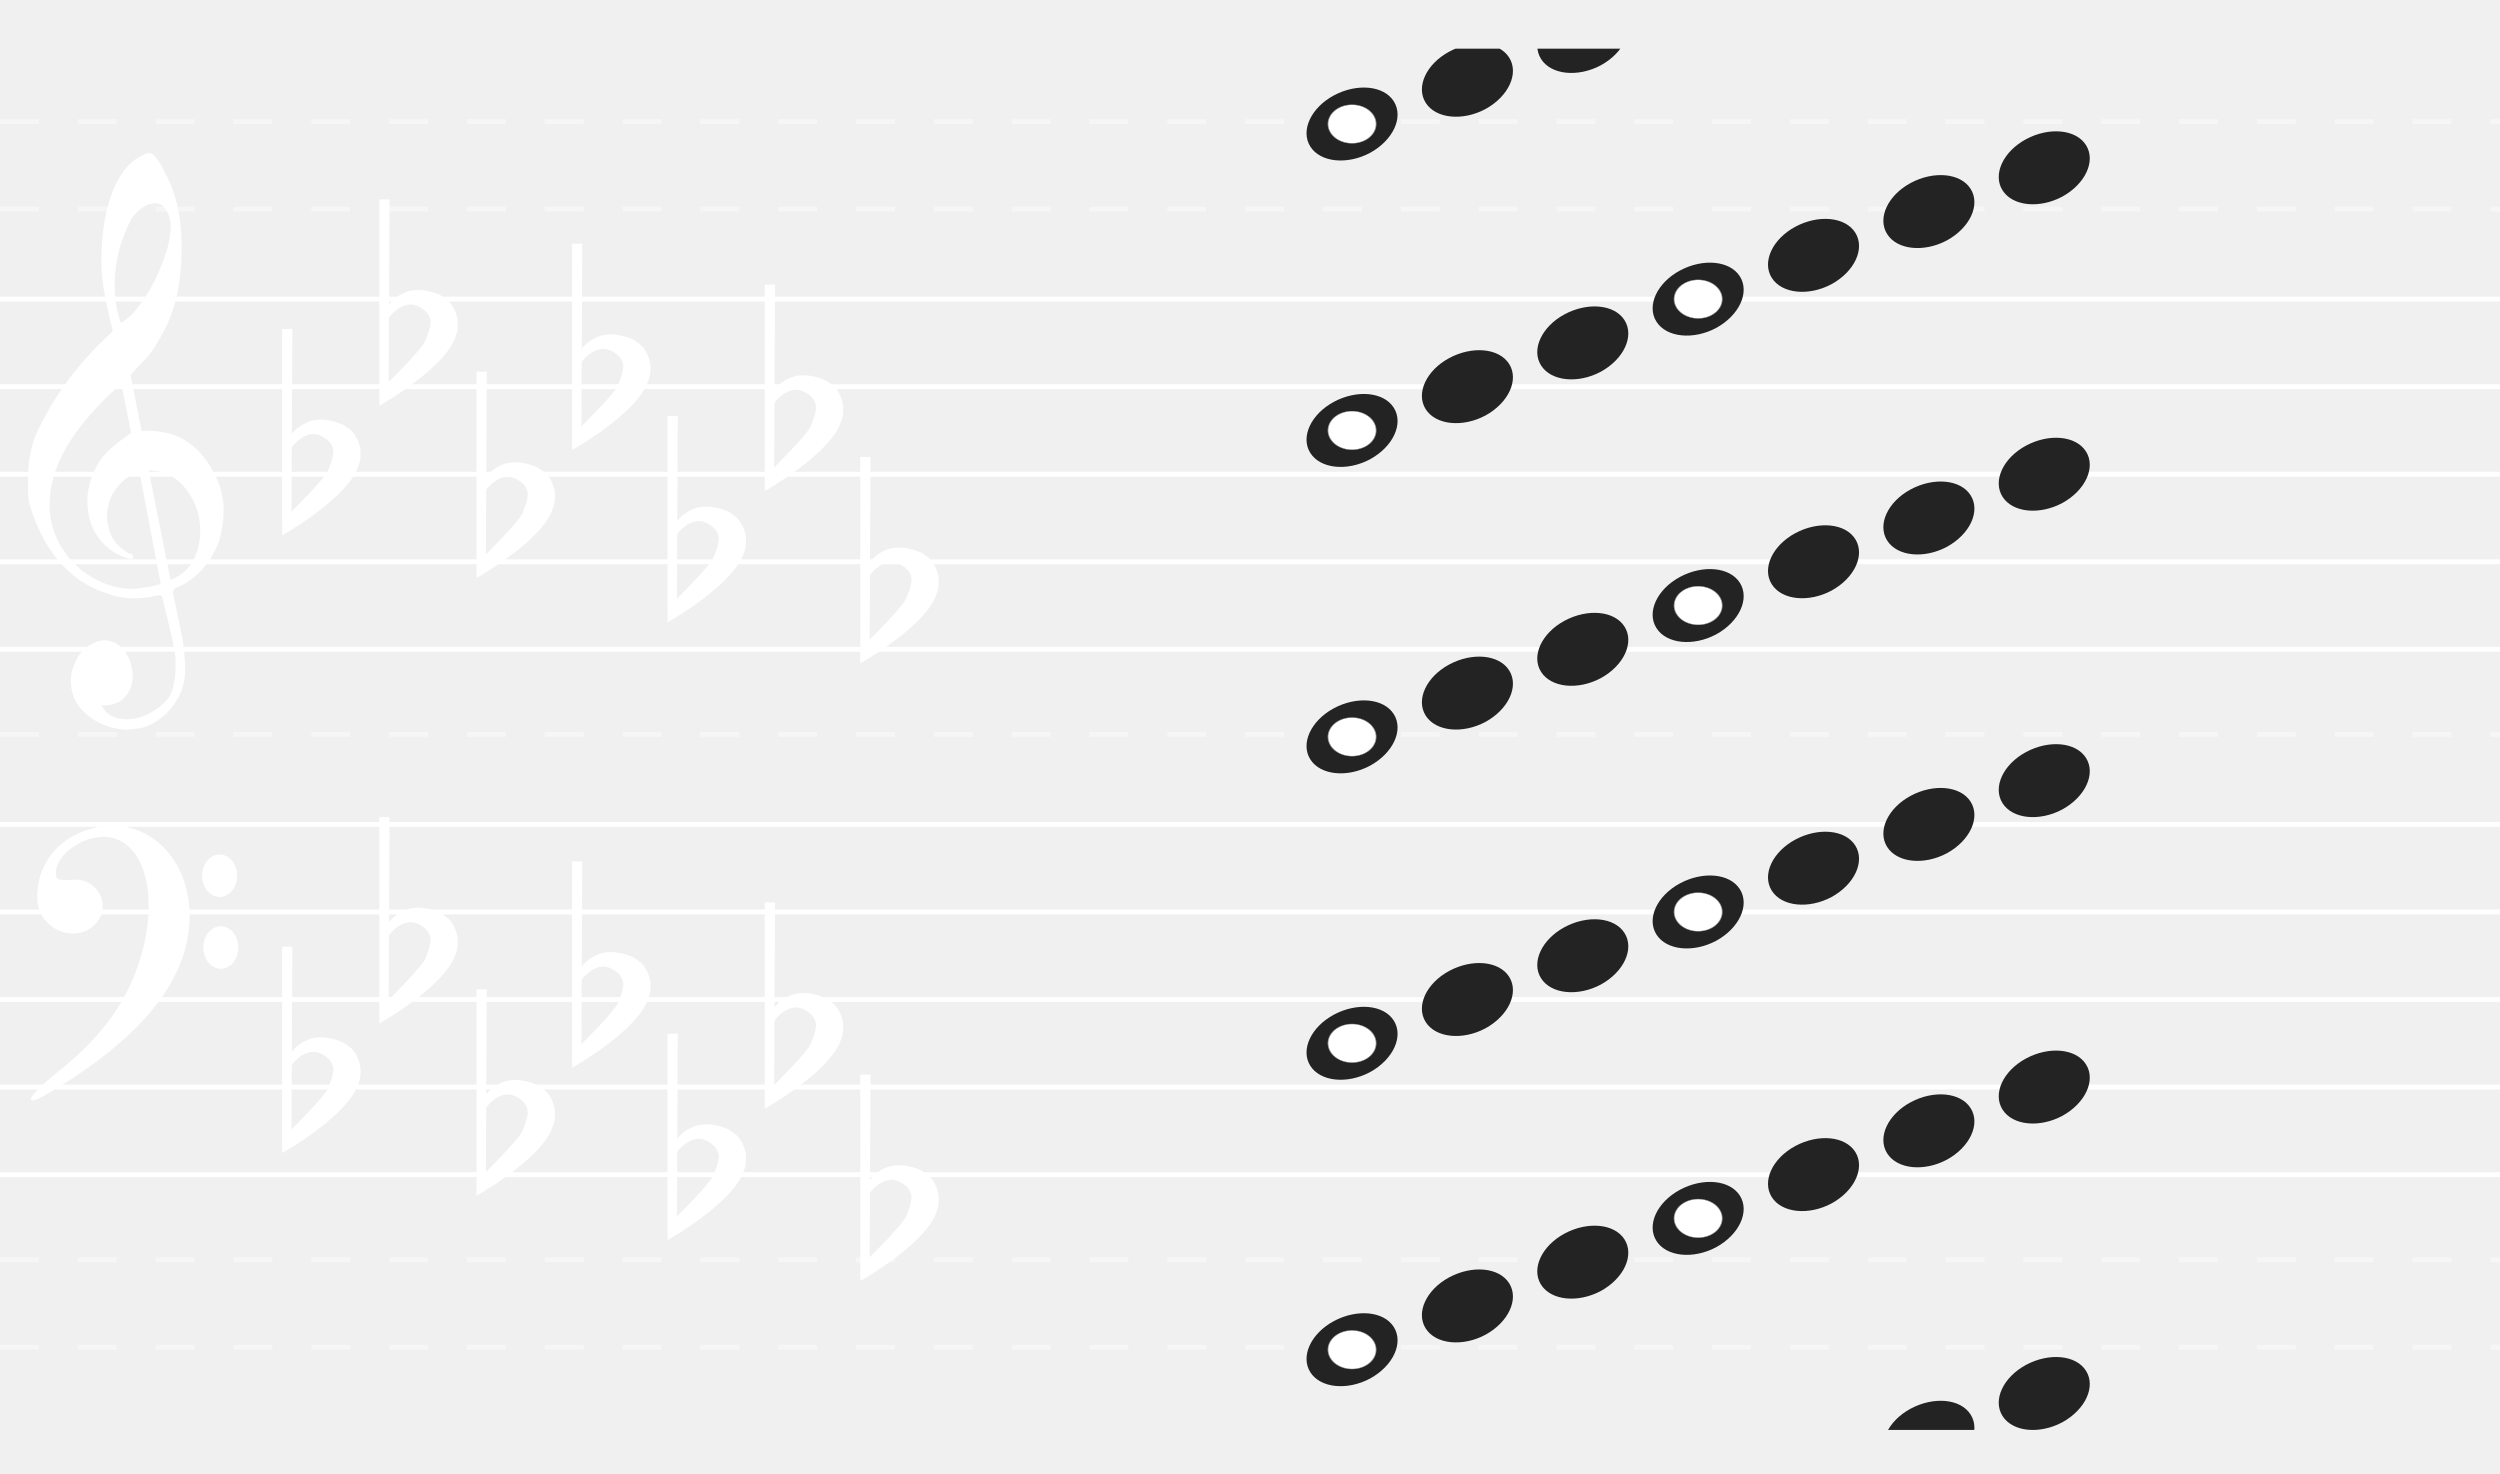
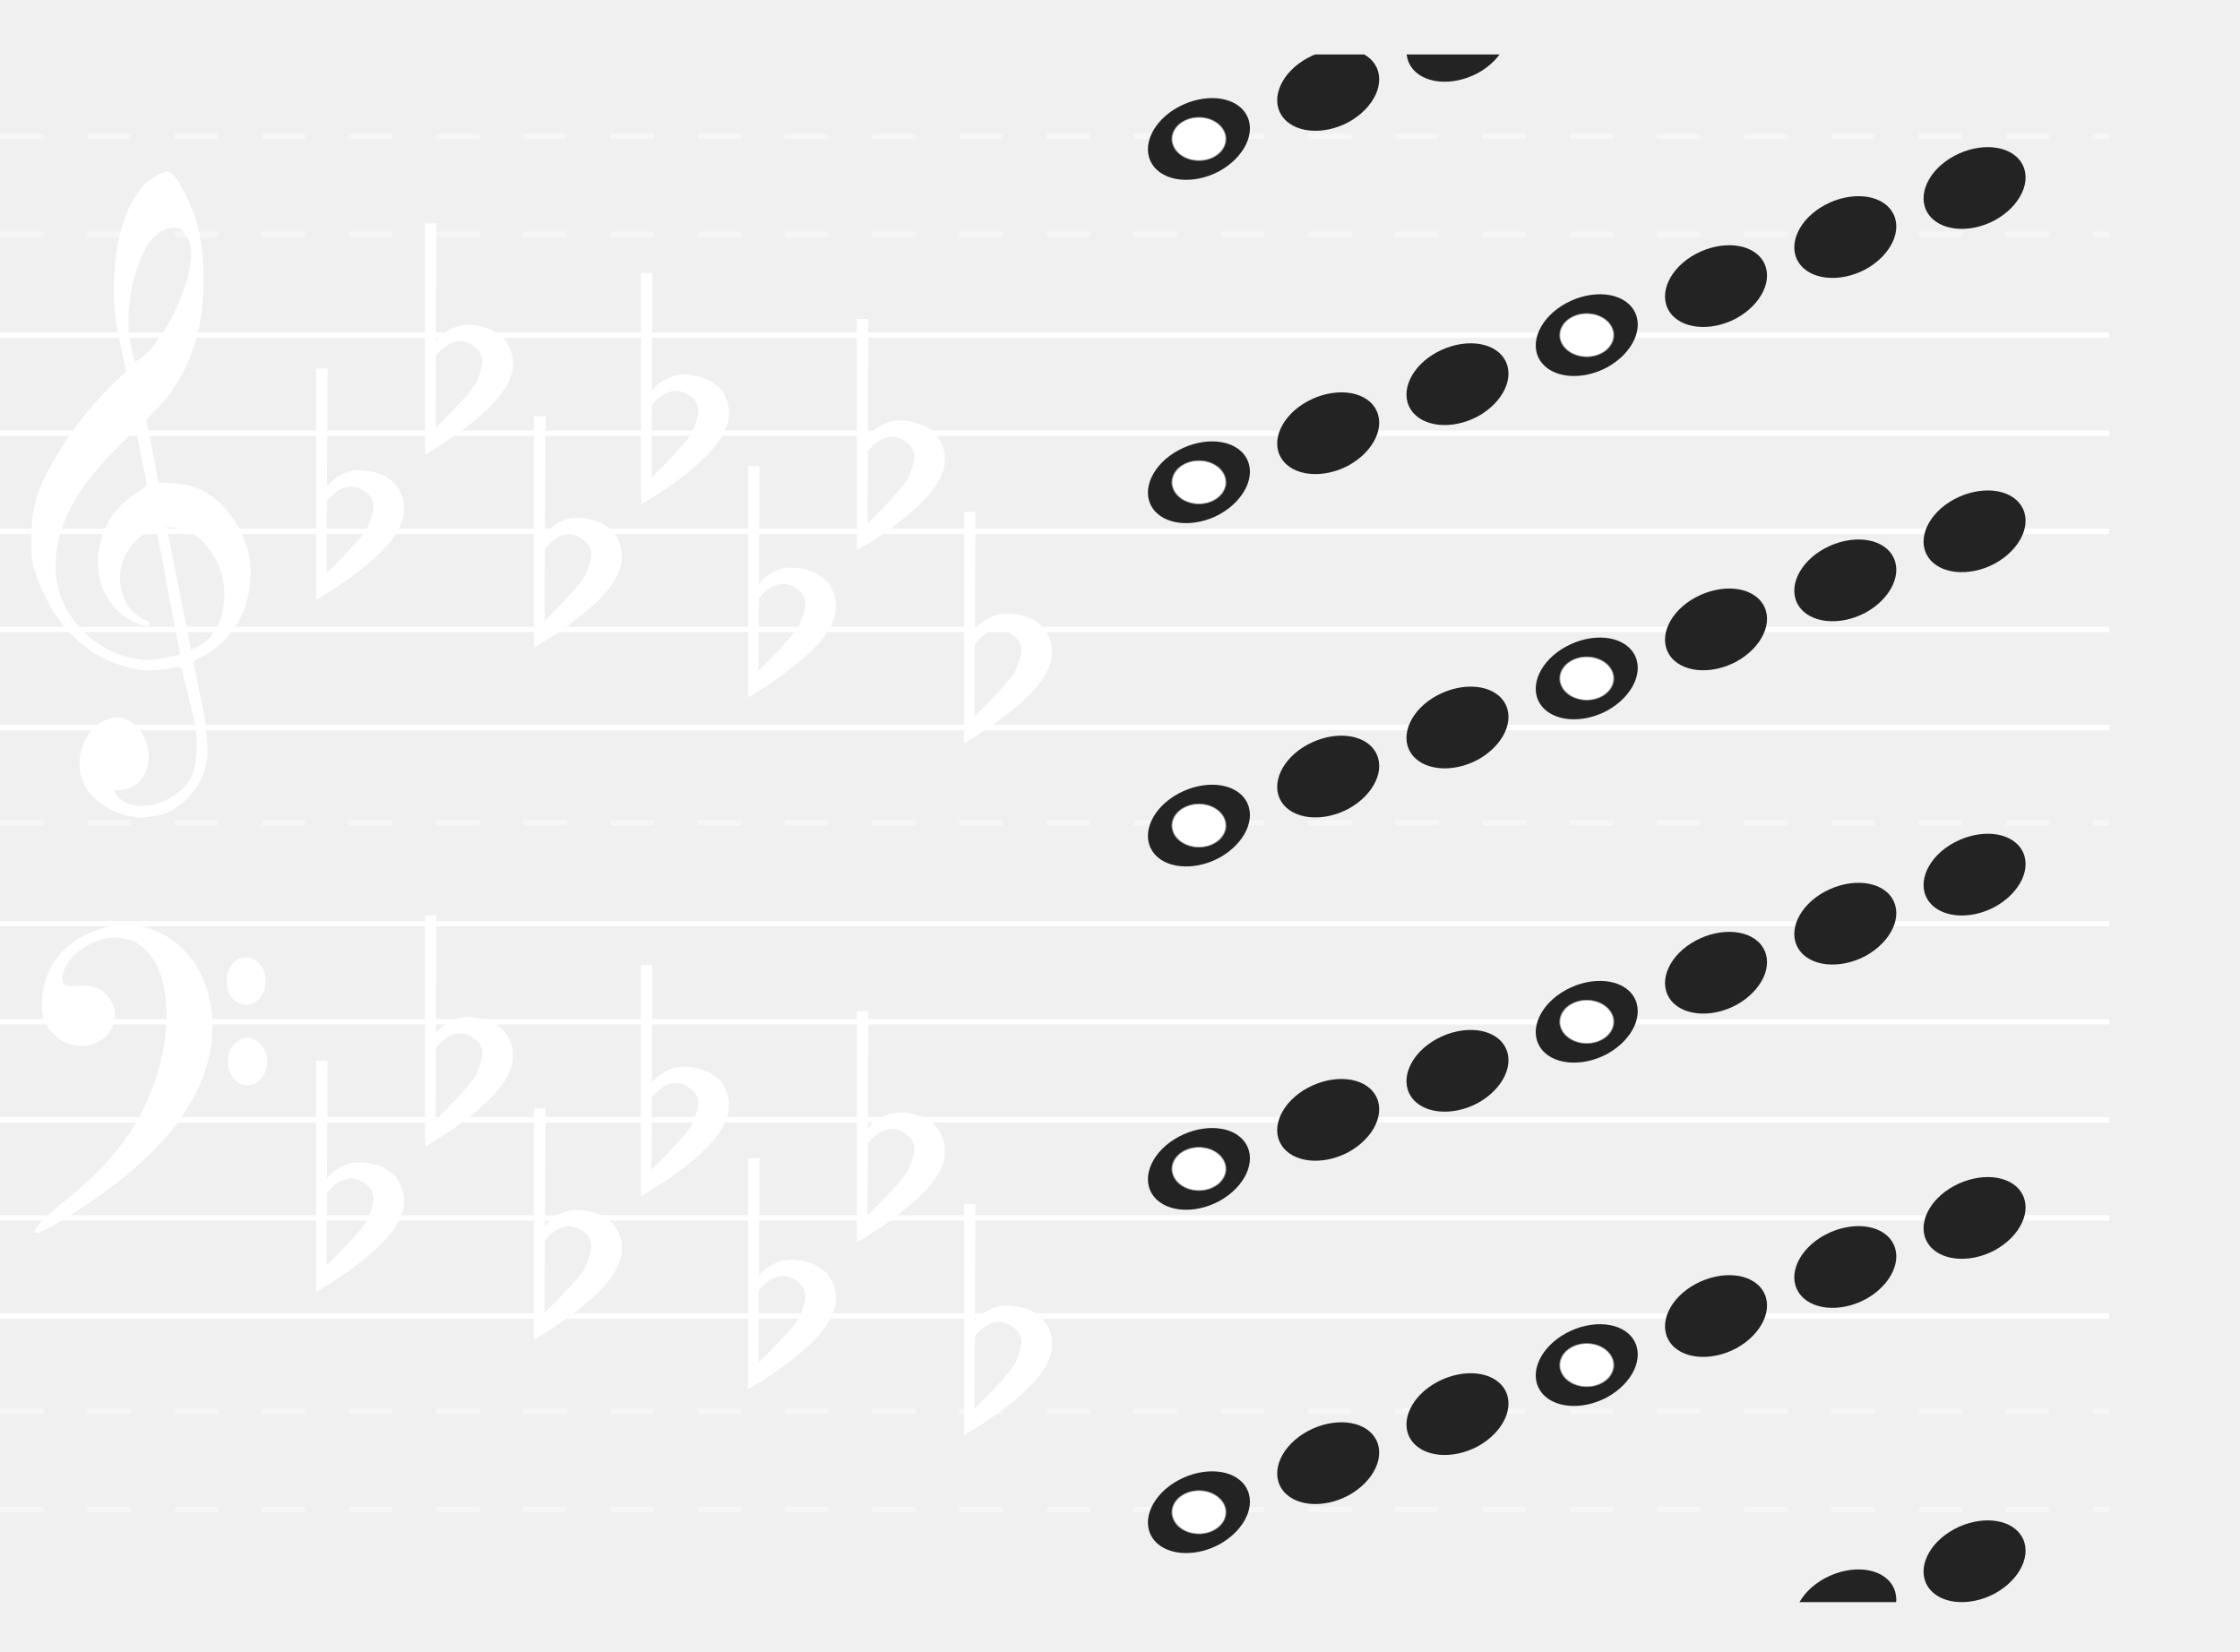
- <svg xmlns="http://www.w3.org/2000/svg" width="514" height="303" viewBox="0 0 514 303" fill="none">
-   <line y1="25" x2="514" y2="25" stroke="white" stroke-opacity="0.4" stroke-dasharray="8 8" />
-   <line y1="43" x2="514" y2="43" stroke="white" stroke-opacity="0.4" stroke-dasharray="8 8" />
-   <path d="M0 61.5H514" stroke="white" />
-   <path d="M0 79.5H514" stroke="white" />
-   <path d="M0 97.5H514" stroke="white" />
-   <path d="M0 115.5H514" stroke="white" />
-   <path d="M0 133.5H514" stroke="white" />
-   <line x1="4.2447e-08" y1="151" x2="514" y2="151" stroke="white" stroke-opacity="0.4" stroke-dasharray="8 8" />
-   <path d="M0 169.5H514" stroke="white" />
-   <path d="M0 187.5H514" stroke="white" />
-   <path d="M0 205.5H514" stroke="white" />
-   <path d="M0 223.5H514" stroke="white" />
-   <path d="M0 241.5H514" stroke="white" />
-   <line x1="4.2447e-08" y1="259" x2="514" y2="259" stroke="white" stroke-opacity="0.4" stroke-dasharray="8 8" />
-   <line x1="4.2447e-08" y1="277" x2="514" y2="277" stroke="white" stroke-opacity="0.4" stroke-dasharray="8 8" />
+ <svg xmlns="http://www.w3.org/2000/svg" width="411" height="303" viewBox="0 0 411 303" fill="none">
+   <line y1="25" x2="387" y2="25" stroke="white" stroke-opacity="0.4" stroke-dasharray="8 8" />
+   <line y1="43" x2="387" y2="43" stroke="white" stroke-opacity="0.4" stroke-dasharray="8 8" />
+   <path d="M0 61.5H387" stroke="white" />
+   <path d="M0 79.5H387" stroke="white" />
+   <path d="M0 97.5H387" stroke="white" />
+   <path d="M0 115.5H387" stroke="white" />
+   <path d="M0 133.5H387" stroke="white" />
+   <line x1="4.2447e-08" y1="151" x2="387" y2="151" stroke="white" stroke-opacity="0.4" stroke-dasharray="8 8" />
+   <path d="M0 169.5H387" stroke="white" />
+   <path d="M0 187.5H387" stroke="white" />
+   <path d="M0 205.5H387" stroke="white" />
+   <path d="M0 223.5H387" stroke="white" />
+   <path d="M0 241.5H387" stroke="white" />
+   <line x1="4.2447e-08" y1="259" x2="387" y2="259" stroke="white" stroke-opacity="0.4" stroke-dasharray="8 8" />
+   <line x1="4.2447e-08" y1="277" x2="387" y2="277" stroke="white" stroke-opacity="0.4" stroke-dasharray="8 8" />
  <path d="M28.663 96.938C26.878 97.542 25.403 98.563 24.238 99.999C23.073 101.435 22.363 103.004 22.108 104.705C21.853 106.406 22.062 108.088 22.736 109.751C23.41 111.414 24.675 112.756 26.532 113.777C26.969 113.777 27.242 113.966 27.352 114.344C27.461 114.722 27.297 114.91 26.86 114.91C25.076 114.533 23.51 113.758 22.162 112.586C19.649 110.431 18.266 107.654 18.011 104.252C17.865 102.551 18.02 100.907 18.475 99.319C18.93 97.731 19.558 96.276 20.36 94.953C21.343 93.555 22.508 92.345 23.856 91.325C23.928 91.249 24.138 91.079 24.484 90.814C24.83 90.55 25.167 90.304 25.494 90.077C25.822 89.851 26.314 89.492 26.969 89L24.948 78.908C23.164 80.457 21.398 82.168 19.65 84.039C17.901 85.91 16.317 87.885 14.897 89.964C13.477 92.043 12.339 94.245 11.483 96.569C10.627 98.894 10.199 101.341 10.199 103.912C10.199 106.293 10.682 108.532 11.647 110.63C12.612 112.728 13.896 114.552 15.498 116.101C17.1 117.651 18.948 118.87 21.043 119.759C23.137 120.647 25.258 121.091 27.406 121.091C27.48 121.091 27.816 121.053 28.417 120.977C29.018 120.902 29.655 120.808 30.329 120.694C31.003 120.581 31.622 120.458 32.186 120.325C32.75 120.193 33.033 120.051 33.033 119.9L32.705 118.313C31.285 110.866 29.937 103.741 28.663 96.938ZM30.575 96.711L35.054 119.22C37.64 118.199 39.387 116.451 40.298 113.975C41.209 111.5 41.417 108.986 40.926 106.435C40.434 103.883 39.278 101.624 37.457 99.659C35.637 97.693 33.342 96.711 30.575 96.711ZM24.839 66.378C25.968 65.772 27.015 64.866 27.98 63.656C28.945 62.447 29.837 61.152 30.657 59.772C31.476 58.393 32.186 56.985 32.787 55.548C33.388 54.112 33.87 52.808 34.234 51.636C34.635 50.389 34.908 48.99 35.054 47.441C35.2 45.891 34.963 44.587 34.344 43.528C33.907 42.584 33.334 42.036 32.623 41.884C31.913 41.733 31.203 41.79 30.493 42.054C29.783 42.319 29.109 42.744 28.471 43.33C27.834 43.916 27.37 44.435 27.079 44.889C26.277 46.363 25.576 48.007 24.976 49.822C24.375 51.636 23.965 53.517 23.747 55.464C23.528 57.41 23.501 59.281 23.665 61.077C23.828 62.872 24.22 64.639 24.839 66.378ZM23.2 68.135C22.581 65.641 22.035 63.193 21.561 60.793C21.088 58.393 20.851 55.926 20.851 53.394C20.851 51.542 20.979 49.51 21.234 47.299C21.489 45.088 21.953 42.933 22.627 40.835C23.3 38.737 24.229 36.857 25.413 35.194C26.596 33.531 28.171 32.321 30.138 31.565C30.32 31.49 30.502 31.452 30.684 31.452C30.939 31.452 31.239 31.603 31.585 31.906C31.931 32.208 32.295 32.652 32.678 33.238C33.06 33.824 33.397 34.428 33.688 35.052C33.979 35.676 34.198 36.101 34.344 36.328C35.327 38.256 36.046 40.306 36.502 42.479C36.957 44.653 37.221 46.817 37.294 48.971C37.439 52.222 37.266 55.435 36.775 58.61C36.283 61.785 35.291 64.885 33.797 67.908C33.288 68.816 32.769 69.732 32.241 70.658C31.713 71.585 31.085 72.482 30.356 73.351C30.211 73.503 29.947 73.777 29.564 74.173C29.181 74.57 28.79 74.977 28.389 75.392C27.989 75.808 27.634 76.196 27.324 76.554C27.015 76.914 26.86 77.131 26.86 77.207L29.099 88.546C29.114 88.621 30.22 88.546 30.22 88.546C32.357 88.574 34.619 88.933 36.584 89.737C38.477 90.644 40.107 91.891 41.473 93.479C42.838 95.067 43.93 96.853 44.75 98.837C45.569 100.821 45.979 102.834 45.979 104.875C45.979 106.916 45.687 108.995 45.105 111.112C43.612 115.119 41.227 118.086 37.949 120.013C37.585 120.24 37.066 120.496 36.392 120.779C35.719 121.062 35.455 121.507 35.6 122.111C36.474 126.23 37.066 129.063 37.376 130.616C37.685 132.168 37.913 134.172 38.058 136.626C38.204 138.973 37.812 141.084 36.884 142.972C35.955 144.869 34.708 146.407 33.142 147.595C31.576 148.79 30.147 149.484 28.854 149.698C27.561 149.906 26.678 150.006 26.205 150.006C24.566 150.006 22.963 149.684 21.398 149.04C19.467 148.289 17.847 147.137 16.536 145.584C15.225 144.031 14.569 142.142 14.569 139.917C14.569 138.515 14.961 137.077 15.744 135.603C16.527 134.129 17.556 133.07 18.83 132.433C20.25 131.675 21.534 131.467 22.681 131.803C23.828 132.147 24.775 132.791 25.522 133.735C26.268 134.68 26.787 135.825 27.079 137.163C27.37 138.508 27.352 139.76 27.024 140.933C26.696 142.107 26.032 143.101 25.03 143.91C24.029 144.725 22.636 145.09 20.851 145.019C21.58 146.378 22.599 147.237 23.91 147.595C25.221 147.96 26.569 147.981 27.952 147.68C29.337 147.38 30.638 146.822 31.858 146.006C33.078 145.198 34.035 144.318 34.726 143.373C35.163 142.693 35.491 141.806 35.71 140.711C35.928 139.61 36.056 138.472 36.092 137.277C36.128 136.089 36.092 135.159 35.983 134.501C35.873 133.835 35.691 132.805 35.436 131.41C34.344 126.838 33.652 123.962 33.36 122.788C33.215 122.414 32.823 122.291 32.186 122.423C31.549 122.556 31.012 122.679 30.575 122.788C27.443 123.21 24.821 123.017 22.709 122.225C19.431 121.318 16.545 119.701 14.05 117.377C11.556 115.053 9.553 112.237 8.042 108.929C6.53 105.622 5.775 103.108 5.775 101.388C5.775 99.669 5.775 98.582 5.775 98.128C5.775 95.067 6.285 92.194 7.304 89.51C9.234 85.314 11.52 81.459 14.16 77.944C16.8 74.429 19.813 71.159 23.2 68.135Z" fill="white" />
  <path d="M49.003 194.808C49.003 197.22 47.391 199.175 45.404 199.175C43.416 199.175 41.805 197.22 41.805 194.808C41.805 192.396 43.416 190.441 45.404 190.441C47.391 190.441 49.003 192.396 49.003 194.808ZM48.754 180.042C48.754 182.454 47.143 184.409 45.155 184.409C43.168 184.409 41.556 182.454 41.556 180.042C41.556 177.63 43.168 175.675 45.155 175.675C47.143 175.675 48.754 177.63 48.754 180.042ZM6.368 225.885C6.368 225.261 8.96 222.695 12.128 220.182C18.939 214.778 23.857 208.867 26.718 202.646C33.279 188.379 31.2 173.504 22.457 172.146C17.621 171.394 11.498 175.482 11.498 179.461C11.498 180.938 11.824 181.057 15.369 180.873C19.707 180.649 22.642 185.54 20.295 189.082C16.585 194.678 7.651 191.463 7.651 184.532C7.651 178.458 10.842 173.623 16.459 171.189C28.479 165.98 39.92 175.583 38.918 190.04C38.097 201.89 29.19 212.956 11.899 223.611C7.797 226.139 6.368 226.726 6.368 225.885Z" fill="white" />
  <path d="M58 194.649H60.104L59.929 232.519L58 237.045V194.649Z" fill="white" />
  <path d="M67.468 223.689C68.169 221.872 68.344 221.474 68.519 220.247C68.695 219.019 67.818 217.967 67.818 217.967C67.818 217.967 65.89 215.688 63.435 216.389C60.98 217.091 59.578 219.545 59.578 219.545V216.915C59.578 216.915 60.455 214.812 63.786 213.584C65.013 213.234 66.591 213.058 69.045 213.76C70.448 214.286 70.448 214.11 72.201 215.513C72.903 216.214 73.779 217.441 74.13 219.545C74.13 221.474 74.13 221.825 73.341 223.689C70.448 230.065 58 237.078 58 237.078L59.841 232.28C59.841 232.28 66.766 225.506 67.468 223.689Z" fill="white" />
  <path d="M77.987 168H80.091L79.915 205.87L77.987 210.396V168Z" fill="white" />
  <path d="M87.454 197.04C88.156 195.222 88.331 194.825 88.506 193.597C88.682 192.37 87.805 191.318 87.805 191.318C87.805 191.318 85.876 189.039 83.422 189.74C80.967 190.441 79.565 192.896 79.565 192.896V190.266C79.565 190.266 80.441 188.162 83.772 186.935C85 186.584 86.578 186.409 89.032 187.11C90.435 187.636 90.435 187.461 92.188 188.864C92.889 189.565 93.766 190.792 94.117 192.896C94.117 194.825 94.117 195.175 93.328 197.04C90.435 203.416 77.987 210.428 77.987 210.428L79.828 205.631C79.828 205.631 86.753 198.857 87.454 197.04Z" fill="white" />
  <path d="M97.974 203.416H100.078L99.903 241.286L97.974 245.812V203.416Z" fill="white" />
  <path d="M107.442 232.455C108.143 230.638 108.318 230.24 108.494 229.013C108.669 227.786 107.792 226.734 107.792 226.734C107.792 226.734 105.864 224.455 103.409 225.156C100.955 225.857 99.552 228.312 99.552 228.312V225.682C99.552 225.682 100.429 223.578 103.76 222.351C104.987 222 106.565 221.825 109.02 222.526C110.422 223.052 110.422 222.877 112.175 224.279C112.877 224.981 113.753 226.208 114.104 228.312C114.104 230.24 114.104 230.591 113.316 232.455C110.422 238.831 97.974 245.844 97.974 245.844L99.816 241.046C99.816 241.046 106.74 234.273 107.442 232.455Z" fill="white" />
  <path d="M117.611 177.117H119.714L119.539 214.987L117.611 219.513V177.117Z" fill="white" />
  <path d="M127.078 206.157C127.779 204.34 127.955 203.942 128.13 202.714C128.305 201.487 127.429 200.435 127.429 200.435C127.429 200.435 125.5 198.156 123.046 198.857C120.591 199.559 119.189 202.013 119.189 202.013V199.383C119.189 199.383 120.065 197.279 123.396 196.052C124.624 195.702 126.202 195.526 128.656 196.227C130.059 196.753 130.059 196.578 131.812 197.981C132.513 198.682 133.39 199.909 133.74 202.013C133.74 203.942 133.74 204.292 132.952 206.157C130.059 212.533 117.611 219.546 117.611 219.546L119.452 214.748C119.452 214.748 126.377 207.974 127.078 206.157Z" fill="white" />
  <path d="M137.247 212.532H139.35L139.175 250.402L137.247 254.928V212.532Z" fill="white" />
  <path d="M146.714 241.572C147.415 239.755 147.591 239.357 147.766 238.13C147.941 236.903 147.065 235.851 147.065 235.851C147.065 235.851 145.136 233.571 142.682 234.273C140.227 234.974 138.824 237.428 138.824 237.428V234.799C138.824 234.799 139.701 232.695 143.032 231.467C144.259 231.117 145.837 230.941 148.292 231.643C149.695 232.169 149.695 231.993 151.448 233.396C152.149 234.097 153.026 235.325 153.376 237.428C153.376 239.357 153.376 239.708 152.588 241.572C149.695 247.948 137.246 254.961 137.246 254.961L139.088 250.163C139.088 250.163 146.013 243.39 146.714 241.572Z" fill="white" />
  <path d="M157.234 185.532H159.338L159.162 223.403L157.234 227.929V185.532Z" fill="white" />
  <path d="M166.701 214.572C167.403 212.755 167.578 212.357 167.753 211.13C167.929 209.903 167.052 208.851 167.052 208.851C167.052 208.851 165.123 206.571 162.669 207.273C160.214 207.974 158.812 210.428 158.812 210.428V207.799C158.812 207.799 159.688 205.695 163.02 204.467C164.247 204.117 165.825 203.941 168.279 204.643C169.682 205.169 169.682 204.993 171.435 206.396C172.136 207.097 173.013 208.325 173.364 210.428C173.364 212.357 173.364 212.708 172.575 214.572C169.682 220.948 157.234 227.961 157.234 227.961L159.075 223.163C159.075 223.163 166 216.39 166.701 214.572Z" fill="white" />
  <path d="M176.87 220.948H178.974L178.799 258.818L176.87 263.344V220.948Z" fill="white" />
  <path d="M186.338 249.988C187.039 248.171 187.214 247.773 187.39 246.545C187.565 245.318 186.688 244.266 186.688 244.266C186.688 244.266 184.76 241.987 182.305 242.688C179.851 243.39 178.448 245.844 178.448 245.844V243.214C178.448 243.214 179.325 241.11 182.656 239.883C183.883 239.532 185.461 239.357 187.916 240.058C189.318 240.584 189.318 240.409 191.072 241.812C191.773 242.513 192.649 243.74 193 245.844C193 247.773 193 248.123 192.212 249.988C189.318 256.364 176.87 263.377 176.87 263.377L178.712 258.579C178.712 258.579 185.636 251.805 186.338 249.988Z" fill="white" />
  <path d="M58 67.649H60.104L59.929 105.519L58 110.045V67.649Z" fill="white" />
  <path d="M67.468 96.689C68.169 94.872 68.344 94.474 68.519 93.247C68.695 92.019 67.818 90.967 67.818 90.967C67.818 90.967 65.89 88.688 63.435 89.389C60.98 90.091 59.578 92.545 59.578 92.545V89.915C59.578 89.915 60.455 87.812 63.786 86.584C65.013 86.234 66.591 86.058 69.045 86.76C70.448 87.286 70.448 87.11 72.201 88.513C72.903 89.214 73.779 90.441 74.13 92.545C74.13 94.474 74.13 94.825 73.341 96.689C70.448 103.065 58 110.078 58 110.078L59.841 105.28C59.841 105.28 66.766 98.506 67.468 96.689Z" fill="white" />
  <path d="M77.987 41H80.091L79.915 78.87L77.987 83.396V41Z" fill="white" />
  <path d="M87.454 70.04C88.156 68.222 88.331 67.825 88.506 66.597C88.682 65.37 87.805 64.318 87.805 64.318C87.805 64.318 85.876 62.039 83.422 62.74C80.967 63.441 79.565 65.896 79.565 65.896V63.266C79.565 63.266 80.441 61.162 83.772 59.935C85 59.584 86.578 59.409 89.032 60.11C90.435 60.636 90.435 60.461 92.188 61.864C92.889 62.565 93.766 63.792 94.117 65.896C94.117 67.825 94.117 68.175 93.328 70.04C90.435 76.416 77.987 83.428 77.987 83.428L79.828 78.631C79.828 78.631 86.753 71.857 87.454 70.04Z" fill="white" />
  <path d="M97.974 76.416H100.078L99.903 114.286L97.974 118.812V76.416Z" fill="white" />
  <path d="M107.442 105.455C108.143 103.638 108.318 103.24 108.494 102.013C108.669 100.786 107.792 99.734 107.792 99.734C107.792 99.734 105.864 97.454 103.409 98.156C100.955 98.857 99.552 101.312 99.552 101.312V98.682C99.552 98.682 100.429 96.578 103.76 95.351C104.987 95 106.565 94.825 109.02 95.526C110.422 96.052 110.422 95.877 112.175 97.279C112.877 97.981 113.753 99.208 114.104 101.312C114.104 103.24 114.104 103.591 113.316 105.455C110.422 111.831 97.974 118.844 97.974 118.844L99.816 114.046C99.816 114.046 106.74 107.273 107.442 105.455Z" fill="white" />
  <path d="M117.611 50.117H119.714L119.539 87.987L117.611 92.513V50.117Z" fill="white" />
  <path d="M127.078 79.157C127.779 77.34 127.955 76.942 128.13 75.715C128.305 74.487 127.429 73.435 127.429 73.435C127.429 73.435 125.5 71.156 123.046 71.857C120.591 72.559 119.189 75.013 119.189 75.013V72.383C119.189 72.383 120.065 70.279 123.396 69.052C124.624 68.702 126.202 68.526 128.656 69.228C130.059 69.754 130.059 69.578 131.812 70.981C132.513 71.682 133.39 72.909 133.74 75.013C133.74 76.942 133.74 77.293 132.952 79.157C130.059 85.533 117.611 92.546 117.611 92.546L119.452 87.748C119.452 87.748 126.377 80.974 127.078 79.157Z" fill="white" />
  <path d="M137.247 85.532H139.35L139.175 123.402L137.247 127.928V85.532Z" fill="white" />
  <path d="M146.714 114.572C147.415 112.755 147.591 112.357 147.766 111.13C147.941 109.903 147.065 108.851 147.065 108.851C147.065 108.851 145.136 106.571 142.682 107.273C140.227 107.974 138.824 110.428 138.824 110.428V107.799C138.824 107.799 139.701 105.695 143.032 104.467C144.259 104.117 145.837 103.941 148.292 104.643C149.695 105.169 149.695 104.993 151.448 106.396C152.149 107.097 153.026 108.325 153.376 110.428C153.376 112.357 153.376 112.708 152.588 114.572C149.695 120.948 137.246 127.961 137.246 127.961L139.088 123.163C139.088 123.163 146.013 116.39 146.714 114.572Z" fill="white" />
  <path d="M157.234 58.532H159.338L159.162 96.403L157.234 100.929V58.532Z" fill="white" />
  <path d="M166.701 87.572C167.403 85.755 167.578 85.357 167.753 84.13C167.929 82.903 167.052 81.851 167.052 81.851C167.052 81.851 165.123 79.571 162.669 80.273C160.214 80.974 158.812 83.428 158.812 83.428V80.799C158.812 80.799 159.688 78.695 163.02 77.468C164.247 77.117 165.825 76.942 168.279 77.643C169.682 78.169 169.682 77.993 171.435 79.396C172.136 80.097 173.013 81.325 173.364 83.428C173.364 85.357 173.364 85.708 172.575 87.572C169.682 93.948 157.234 100.961 157.234 100.961L159.075 96.163C159.075 96.163 166 89.389 166.701 87.572Z" fill="white" />
  <path d="M176.87 93.948H178.974L178.799 131.818L176.87 136.344V93.948Z" fill="white" />
  <path d="M186.338 122.988C187.039 121.171 187.214 120.773 187.39 119.545C187.565 118.318 186.688 117.266 186.688 117.266C186.688 117.266 184.76 114.987 182.305 115.688C179.851 116.39 178.448 118.844 178.448 118.844V116.214C178.448 116.214 179.325 114.11 182.656 112.883C183.883 112.532 185.461 112.357 187.916 113.058C189.318 113.584 189.318 113.409 191.072 114.812C191.773 115.513 192.649 116.74 193 118.844C193 120.773 193 121.123 192.212 122.988C189.318 129.364 176.87 136.377 176.87 136.377L178.712 131.579C178.712 131.579 185.636 124.805 186.338 122.988Z" fill="white" />
  <g clip-path="url(#clip0_25_4811)">
-     <path d="M269.396 30.121C267.333 26.844 269.544 22.134 274.26 19.608C278.977 17.083 284.504 17.561 286.568 20.837C288.631 24.114 286.42 28.824 281.704 31.418C276.987 33.944 271.46 33.398 269.396 30.121Z" fill="url(#paint0_radial_25_4811)" />
-     <path d="M293.116 21.121C291.052 17.844 293.263 13.134 297.98 10.608C302.696 8.083 308.223 8.561 310.287 11.837C312.35 15.114 310.14 19.824 305.423 22.418C300.706 24.944 295.179 24.398 293.116 21.121Z" fill="#232323" />
-     <path d="M316.835 12.121C314.772 8.844 316.983 4.134 321.699 1.608C326.416 -0.917 331.943 -0.439 334.006 2.837C336.07 6.114 333.859 10.824 329.142 13.418C324.426 15.944 318.899 15.398 316.835 12.121Z" fill="#232323" />
-     <path d="M269.396 93.121C267.333 89.844 269.544 85.134 274.26 82.609C278.977 80.083 284.504 80.561 286.568 83.837C288.631 87.114 286.42 91.824 281.704 94.418C276.987 96.944 271.46 96.397 269.396 93.121Z" fill="url(#paint1_radial_25_4811)" />
-     <path d="M293.116 84.121C291.052 80.844 293.263 76.134 297.98 73.609C302.696 71.083 308.223 71.561 310.287 74.837C312.35 78.114 310.14 82.824 305.423 85.418C300.706 87.944 295.179 87.397 293.116 84.121Z" fill="#232323" />
-     <path d="M316.835 75.121C314.772 71.844 316.983 67.134 321.699 64.609C326.416 62.083 331.943 62.561 334.006 65.837C336.07 69.114 333.859 73.824 329.142 76.418C324.426 78.944 318.899 78.397 316.835 75.121Z" fill="#232323" />
-     <path d="M340.555 66.121C338.491 62.844 340.702 58.134 345.419 55.608C350.135 53.083 355.662 53.561 357.726 56.837C359.789 60.114 357.579 64.824 352.862 67.418C348.145 69.944 342.618 69.397 340.555 66.121Z" fill="url(#paint2_radial_25_4811)" />
-     <path d="M364.274 57.121C362.211 53.844 364.421 49.134 369.138 46.608C373.855 44.083 379.382 44.561 381.445 47.837C383.509 51.114 381.298 55.824 376.581 58.418C371.865 60.944 366.338 60.398 364.274 57.121Z" fill="#232323" />
-     <path d="M387.994 48.121C385.93 44.844 388.141 40.134 392.858 37.608C397.574 35.083 403.101 35.561 405.165 38.837C407.228 42.114 405.018 46.824 400.301 49.418C395.584 51.944 390.057 51.398 387.994 48.121Z" fill="#232323" />
-     <path d="M411.713 39.121C409.65 35.844 411.86 31.134 416.577 28.608C421.294 26.083 426.821 26.561 428.884 29.837C430.948 33.114 428.737 37.824 424.02 40.418C419.304 42.944 413.777 42.398 411.713 39.121Z" fill="#232323" />
-     <path d="M269.396 156.121C267.333 152.844 269.544 148.134 274.26 145.608C278.977 143.083 284.504 143.561 286.568 146.837C288.631 150.114 286.42 154.824 281.704 157.418C276.987 159.944 271.46 159.398 269.396 156.121Z" fill="url(#paint3_radial_25_4811)" />
-     <path d="M293.116 147.121C291.052 143.844 293.263 139.134 297.98 136.608C302.696 134.083 308.223 134.561 310.287 137.837C312.35 141.114 310.14 145.824 305.423 148.418C300.706 150.944 295.179 150.398 293.116 147.121Z" fill="#232323" />
-     <path d="M316.835 138.121C314.772 134.844 316.983 130.134 321.699 127.608C326.416 125.083 331.943 125.561 334.006 128.837C336.07 132.114 333.859 136.824 329.142 139.418C324.426 141.944 318.899 141.398 316.835 138.121Z" fill="#232323" />
-     <path d="M340.555 129.121C338.491 125.844 340.702 121.134 345.419 118.608C350.135 116.083 355.662 116.561 357.726 119.837C359.789 123.114 357.579 127.824 352.862 130.418C348.145 132.944 342.618 132.398 340.555 129.121Z" fill="url(#paint4_radial_25_4811)" />
-     <path d="M364.274 120.121C362.211 116.844 364.421 112.134 369.138 109.608C373.855 107.083 379.382 107.561 381.445 110.837C383.509 114.114 381.298 118.824 376.581 121.418C371.865 123.944 366.338 123.398 364.274 120.121Z" fill="#232323" />
-     <path d="M387.994 111.121C385.93 107.844 388.141 103.134 392.858 100.608C397.574 98.083 403.101 98.561 405.165 101.837C407.228 105.114 405.018 109.824 400.301 112.418C395.584 114.944 390.057 114.398 387.994 111.121Z" fill="#232323" />
-     <path d="M411.713 102.121C409.65 98.844 411.86 94.134 416.577 91.609C421.294 89.083 426.821 89.561 428.884 92.837C430.948 96.114 428.737 100.824 424.02 103.418C419.304 105.944 413.777 105.398 411.713 102.121Z" fill="#232323" />
-     <path d="M269.396 219.121C267.333 215.844 269.544 211.134 274.26 208.608C278.977 206.083 284.504 206.561 286.568 209.837C288.631 213.114 286.42 217.824 281.704 220.418C276.987 222.944 271.46 222.398 269.396 219.121Z" fill="url(#paint5_radial_25_4811)" />
-     <path d="M293.116 210.121C291.052 206.844 293.263 202.134 297.98 199.608C302.696 197.083 308.223 197.561 310.287 200.837C312.35 204.114 310.14 208.824 305.423 211.418C300.706 213.944 295.179 213.398 293.116 210.121Z" fill="#232323" />
-     <path d="M316.835 201.121C314.772 197.844 316.983 193.134 321.699 190.608C326.416 188.083 331.943 188.561 334.006 191.837C336.07 195.114 333.859 199.824 329.142 202.418C324.426 204.944 318.899 204.398 316.835 201.121Z" fill="#232323" />
-     <path d="M340.555 192.121C338.491 188.844 340.702 184.134 345.419 181.608C350.135 179.083 355.662 179.561 357.726 182.837C359.789 186.114 357.579 190.824 352.862 193.418C348.145 195.944 342.618 195.398 340.555 192.121Z" fill="url(#paint6_radial_25_4811)" />
-     <path d="M364.274 183.121C362.211 179.844 364.421 175.134 369.138 172.608C373.855 170.083 379.382 170.561 381.445 173.837C383.509 177.114 381.298 181.824 376.581 184.418C371.865 186.944 366.338 186.398 364.274 183.121Z" fill="#232323" />
-     <path d="M387.994 174.121C385.93 170.844 388.141 166.134 392.858 163.608C397.574 161.083 403.101 161.561 405.165 164.837C407.228 168.114 405.018 172.824 400.301 175.418C395.584 177.944 390.057 177.398 387.994 174.121Z" fill="#232323" />
-     <path d="M411.713 165.121C409.65 161.844 411.86 157.134 416.577 154.608C421.294 152.083 426.821 152.561 428.884 155.837C430.948 159.114 428.737 163.824 424.02 166.418C419.304 168.944 413.777 168.398 411.713 165.121Z" fill="#232323" />
-     <path d="M269.396 282.121C267.333 278.844 269.544 274.134 274.26 271.608C278.977 269.083 284.504 269.561 286.568 272.837C288.631 276.114 286.42 280.824 281.704 283.418C276.987 285.944 271.46 285.398 269.396 282.121Z" fill="url(#paint7_radial_25_4811)" />
-     <path d="M293.116 273.121C291.052 269.844 293.263 265.134 297.98 262.608C302.696 260.083 308.223 260.561 310.287 263.837C312.35 267.114 310.14 271.824 305.423 274.418C300.706 276.944 295.179 276.398 293.116 273.121Z" fill="#232323" />
-     <path d="M316.835 264.121C314.772 260.844 316.983 256.134 321.699 253.608C326.416 251.083 331.943 251.561 334.006 254.837C336.07 258.114 333.859 262.824 329.142 265.418C324.426 267.944 318.899 267.398 316.835 264.121Z" fill="#232323" />
-     <path d="M340.555 255.121C338.491 251.844 340.702 247.134 345.419 244.608C350.135 242.083 355.662 242.561 357.726 245.837C359.789 249.114 357.579 253.824 352.862 256.418C348.145 258.944 342.618 258.398 340.555 255.121Z" fill="url(#paint8_radial_25_4811)" />
-     <path d="M364.274 246.121C362.211 242.844 364.421 238.134 369.138 235.608C373.855 233.083 379.382 233.561 381.445 236.837C383.509 240.114 381.298 244.824 376.581 247.418C371.865 249.944 366.338 249.398 364.274 246.121Z" fill="#232323" />
-     <path d="M387.994 237.121C385.93 233.844 388.141 229.134 392.858 226.608C397.574 224.083 403.101 224.561 405.165 227.837C407.228 231.114 405.018 235.824 400.301 238.418C395.584 240.944 390.057 240.398 387.994 237.121Z" fill="#232323" />
-     <path d="M411.713 228.121C409.65 224.844 411.86 220.134 416.577 217.608C421.294 215.083 426.821 215.561 428.884 218.837C430.948 222.114 428.737 226.824 424.02 229.418C419.304 231.944 413.777 231.398 411.713 228.121Z" fill="#232323" />
-     <path d="M387.994 300.121C385.93 296.844 388.141 292.134 392.858 289.608C397.574 287.083 403.101 287.561 405.165 290.837C407.228 294.114 405.018 298.824 400.301 301.418C395.584 303.944 390.057 303.398 387.994 300.121Z" fill="#232323" />
-     <path d="M411.713 291.121C409.65 287.844 411.86 283.134 416.577 280.608C421.294 278.083 426.821 278.561 428.884 281.837C430.948 285.114 428.737 289.824 424.02 292.418C419.304 294.944 413.777 294.398 411.713 291.121Z" fill="#232323" />
+     <path d="M211.396 30.121C209.333 26.844 211.544 22.134 216.26 19.608C220.977 17.083 226.504 17.561 228.568 20.837C230.631 24.114 228.42 28.824 223.704 31.418C218.987 33.944 213.46 33.398 211.396 30.121Z" fill="url(#paint0_radial_25_4811)" />
+     <path d="M235.116 21.121C233.052 17.844 235.263 13.134 239.98 10.608C244.696 8.083 250.223 8.561 252.287 11.837C254.35 15.114 252.14 19.824 247.423 22.418C242.706 24.944 237.179 24.398 235.116 21.121Z" fill="#232323" />
+     <path d="M258.835 12.121C256.772 8.844 258.983 4.134 263.699 1.608C268.416 -0.917 273.943 -0.439 276.006 2.837C278.07 6.114 275.859 10.824 271.142 13.418C266.426 15.944 260.899 15.398 258.835 12.121Z" fill="#232323" />
+     <path d="M211.396 93.121C209.333 89.844 211.544 85.134 216.26 82.609C220.977 80.083 226.504 80.561 228.568 83.837C230.631 87.114 228.42 91.824 223.704 94.418C218.987 96.944 213.46 96.397 211.396 93.121Z" fill="url(#paint1_radial_25_4811)" />
+     <path d="M235.116 84.121C233.052 80.844 235.263 76.134 239.98 73.609C244.696 71.083 250.223 71.561 252.287 74.837C254.35 78.114 252.14 82.824 247.423 85.418C242.706 87.944 237.179 87.397 235.116 84.121Z" fill="#232323" />
+     <path d="M258.835 75.121C256.772 71.844 258.983 67.134 263.699 64.609C268.416 62.083 273.943 62.561 276.006 65.837C278.07 69.114 275.859 73.824 271.142 76.418C266.426 78.944 260.899 78.397 258.835 75.121Z" fill="#232323" />
+     <path d="M282.555 66.121C280.491 62.844 282.702 58.134 287.419 55.608C292.135 53.083 297.662 53.561 299.726 56.837C301.789 60.114 299.579 64.824 294.862 67.418C290.145 69.944 284.618 69.397 282.555 66.121Z" fill="url(#paint2_radial_25_4811)" />
+     <path d="M306.274 57.121C304.211 53.844 306.421 49.134 311.138 46.608C315.855 44.083 321.382 44.561 323.445 47.837C325.509 51.114 323.298 55.824 318.581 58.418C313.865 60.944 308.338 60.398 306.274 57.121Z" fill="#232323" />
+     <path d="M329.994 48.121C327.93 44.844 330.141 40.134 334.858 37.608C339.574 35.083 345.101 35.561 347.165 38.837C349.228 42.114 347.018 46.824 342.301 49.418C337.584 51.944 332.057 51.398 329.994 48.121Z" fill="#232323" />
+     <path d="M353.713 39.121C351.65 35.844 353.86 31.134 358.577 28.608C363.294 26.083 368.821 26.561 370.884 29.837C372.948 33.114 370.737 37.824 366.02 40.418C361.304 42.944 355.777 42.398 353.713 39.121Z" fill="#232323" />
+     <path d="M211.396 156.121C209.333 152.844 211.544 148.134 216.26 145.608C220.977 143.083 226.504 143.561 228.568 146.837C230.631 150.114 228.42 154.824 223.704 157.418C218.987 159.944 213.46 159.398 211.396 156.121Z" fill="url(#paint3_radial_25_4811)" />
+     <path d="M235.116 147.121C233.052 143.844 235.263 139.134 239.98 136.608C244.696 134.083 250.223 134.561 252.287 137.837C254.35 141.114 252.14 145.824 247.423 148.418C242.706 150.944 237.179 150.398 235.116 147.121Z" fill="#232323" />
+     <path d="M258.835 138.121C256.772 134.844 258.983 130.134 263.699 127.608C268.416 125.083 273.943 125.561 276.006 128.837C278.07 132.114 275.859 136.824 271.142 139.418C266.426 141.944 260.899 141.398 258.835 138.121Z" fill="#232323" />
+     <path d="M282.555 129.121C280.491 125.844 282.702 121.134 287.419 118.608C292.135 116.083 297.662 116.561 299.726 119.837C301.789 123.114 299.579 127.824 294.862 130.418C290.145 132.944 284.618 132.398 282.555 129.121Z" fill="url(#paint4_radial_25_4811)" />
+     <path d="M306.274 120.121C304.211 116.844 306.421 112.134 311.138 109.608C315.855 107.083 321.382 107.561 323.445 110.837C325.509 114.114 323.298 118.824 318.581 121.418C313.865 123.944 308.338 123.398 306.274 120.121Z" fill="#232323" />
+     <path d="M329.994 111.121C327.93 107.844 330.141 103.134 334.858 100.608C339.574 98.083 345.101 98.561 347.165 101.837C349.228 105.114 347.018 109.824 342.301 112.418C337.584 114.944 332.057 114.398 329.994 111.121Z" fill="#232323" />
+     <path d="M353.713 102.121C351.65 98.844 353.86 94.134 358.577 91.609C363.294 89.083 368.821 89.561 370.884 92.837C372.948 96.114 370.737 100.824 366.02 103.418C361.304 105.944 355.777 105.398 353.713 102.121Z" fill="#232323" />
+     <path d="M211.396 219.121C209.333 215.844 211.544 211.134 216.26 208.608C220.977 206.083 226.504 206.561 228.568 209.837C230.631 213.114 228.42 217.824 223.704 220.418C218.987 222.944 213.46 222.398 211.396 219.121Z" fill="url(#paint5_radial_25_4811)" />
+     <path d="M235.116 210.121C233.052 206.844 235.263 202.134 239.98 199.608C244.696 197.083 250.223 197.561 252.287 200.837C254.35 204.114 252.14 208.824 247.423 211.418C242.706 213.944 237.179 213.398 235.116 210.121Z" fill="#232323" />
+     <path d="M258.835 201.121C256.772 197.844 258.983 193.134 263.699 190.608C268.416 188.083 273.943 188.561 276.006 191.837C278.07 195.114 275.859 199.824 271.142 202.418C266.426 204.944 260.899 204.398 258.835 201.121Z" fill="#232323" />
+     <path d="M282.555 192.121C280.491 188.844 282.702 184.134 287.419 181.608C292.135 179.083 297.662 179.561 299.726 182.837C301.789 186.114 299.579 190.824 294.862 193.418C290.145 195.944 284.618 195.398 282.555 192.121Z" fill="url(#paint6_radial_25_4811)" />
+     <path d="M306.274 183.121C304.211 179.844 306.421 175.134 311.138 172.608C315.855 170.083 321.382 170.561 323.445 173.837C325.509 177.114 323.298 181.824 318.581 184.418C313.865 186.944 308.338 186.398 306.274 183.121Z" fill="#232323" />
+     <path d="M329.994 174.121C327.93 170.844 330.141 166.134 334.858 163.608C339.574 161.083 345.101 161.561 347.165 164.837C349.228 168.114 347.018 172.824 342.301 175.418C337.584 177.944 332.057 177.398 329.994 174.121Z" fill="#232323" />
+     <path d="M353.713 165.121C351.65 161.844 353.86 157.134 358.577 154.608C363.294 152.083 368.821 152.561 370.884 155.837C372.948 159.114 370.737 163.824 366.02 166.418C361.304 168.944 355.777 168.398 353.713 165.121Z" fill="#232323" />
+     <path d="M211.396 282.121C209.333 278.844 211.544 274.134 216.26 271.608C220.977 269.083 226.504 269.561 228.568 272.837C230.631 276.114 228.42 280.824 223.704 283.418C218.987 285.944 213.46 285.398 211.396 282.121Z" fill="url(#paint7_radial_25_4811)" />
+     <path d="M235.116 273.121C233.052 269.844 235.263 265.134 239.98 262.608C244.696 260.083 250.223 260.561 252.287 263.837C254.35 267.114 252.14 271.824 247.423 274.418C242.706 276.944 237.179 276.398 235.116 273.121Z" fill="#232323" />
+     <path d="M258.835 264.121C256.772 260.844 258.983 256.134 263.699 253.608C268.416 251.083 273.943 251.561 276.006 254.837C278.07 258.114 275.859 262.824 271.142 265.418C266.426 267.944 260.899 267.398 258.835 264.121Z" fill="#232323" />
+     <path d="M282.555 255.121C280.491 251.844 282.702 247.134 287.419 244.608C292.135 242.083 297.662 242.561 299.726 245.837C301.789 249.114 299.579 253.824 294.862 256.418C290.145 258.944 284.618 258.398 282.555 255.121Z" fill="url(#paint8_radial_25_4811)" />
+     <path d="M306.274 246.121C304.211 242.844 306.421 238.134 311.138 235.608C315.855 233.083 321.382 233.561 323.445 236.837C325.509 240.114 323.298 244.824 318.581 247.418C313.865 249.944 308.338 249.398 306.274 246.121Z" fill="#232323" />
+     <path d="M329.994 237.121C327.93 233.844 330.141 229.134 334.858 226.608C339.574 224.083 345.101 224.561 347.165 227.837C349.228 231.114 347.018 235.824 342.301 238.418C337.584 240.944 332.057 240.398 329.994 237.121Z" fill="#232323" />
+     <path d="M353.713 228.121C351.65 224.844 353.86 220.134 358.577 217.608C363.294 215.083 368.821 215.561 370.884 218.837C372.948 222.114 370.737 226.824 366.02 229.418C361.304 231.944 355.777 231.398 353.713 228.121Z" fill="#232323" />
+     <path d="M329.991 300.121C327.928 296.844 330.139 292.134 334.855 289.608C339.572 287.083 345.099 287.561 347.163 290.837C349.226 294.114 347.015 298.824 342.299 301.418C337.582 303.944 332.055 303.398 329.991 300.121Z" fill="#232323" />
+     <path d="M353.711 291.121C351.647 287.844 353.858 283.134 358.575 280.608C363.292 278.083 368.819 278.561 370.882 281.837C372.946 285.114 370.735 289.824 366.018 292.418C361.302 294.944 355.774 294.398 353.711 291.121Z" fill="#232323" />
  </g>
  <defs>
-     <radialGradient id="paint0_radial_25_4811" cx="0" cy="0" r="1" gradientUnits="userSpaceOnUse" gradientTransform="translate(277.982 25.5) rotate(90) scale(7.5 9.35976)">
+     <radialGradient id="paint0_radial_25_4811" cx="0" cy="0" r="1" gradientUnits="userSpaceOnUse" gradientTransform="translate(219.982 25.5) rotate(90) scale(7.5 9.35976)">
      <stop offset="0.51" stop-color="white" />
      <stop offset="0.547" stop-color="#232323" />
    </radialGradient>
-     <radialGradient id="paint1_radial_25_4811" cx="0" cy="0" r="1" gradientUnits="userSpaceOnUse" gradientTransform="translate(277.982 88.5) rotate(90) scale(7.5 9.35976)">
+     <radialGradient id="paint1_radial_25_4811" cx="0" cy="0" r="1" gradientUnits="userSpaceOnUse" gradientTransform="translate(219.982 88.5) rotate(90) scale(7.5 9.35976)">
      <stop offset="0.51" stop-color="white" />
      <stop offset="0.547" stop-color="#232323" />
    </radialGradient>
-     <radialGradient id="paint2_radial_25_4811" cx="0" cy="0" r="1" gradientUnits="userSpaceOnUse" gradientTransform="translate(349.14 61.5) rotate(90) scale(7.5 9.35976)">
+     <radialGradient id="paint2_radial_25_4811" cx="0" cy="0" r="1" gradientUnits="userSpaceOnUse" gradientTransform="translate(291.14 61.5) rotate(90) scale(7.5 9.35976)">
      <stop offset="0.51" stop-color="white" />
      <stop offset="0.547" stop-color="#232323" />
    </radialGradient>
-     <radialGradient id="paint3_radial_25_4811" cx="0" cy="0" r="1" gradientUnits="userSpaceOnUse" gradientTransform="translate(277.982 151.5) rotate(90) scale(7.5 9.35976)">
+     <radialGradient id="paint3_radial_25_4811" cx="0" cy="0" r="1" gradientUnits="userSpaceOnUse" gradientTransform="translate(219.982 151.5) rotate(90) scale(7.5 9.35976)">
      <stop offset="0.51" stop-color="white" />
      <stop offset="0.547" stop-color="#232323" />
    </radialGradient>
-     <radialGradient id="paint4_radial_25_4811" cx="0" cy="0" r="1" gradientUnits="userSpaceOnUse" gradientTransform="translate(349.14 124.5) rotate(90) scale(7.5 9.35976)">
+     <radialGradient id="paint4_radial_25_4811" cx="0" cy="0" r="1" gradientUnits="userSpaceOnUse" gradientTransform="translate(291.14 124.5) rotate(90) scale(7.5 9.35976)">
      <stop offset="0.51" stop-color="white" />
      <stop offset="0.547" stop-color="#232323" />
    </radialGradient>
-     <radialGradient id="paint5_radial_25_4811" cx="0" cy="0" r="1" gradientUnits="userSpaceOnUse" gradientTransform="translate(277.982 214.5) rotate(90) scale(7.5 9.35976)">
+     <radialGradient id="paint5_radial_25_4811" cx="0" cy="0" r="1" gradientUnits="userSpaceOnUse" gradientTransform="translate(219.982 214.5) rotate(90) scale(7.5 9.35976)">
      <stop offset="0.51" stop-color="white" />
      <stop offset="0.547" stop-color="#232323" />
    </radialGradient>
-     <radialGradient id="paint6_radial_25_4811" cx="0" cy="0" r="1" gradientUnits="userSpaceOnUse" gradientTransform="translate(349.14 187.5) rotate(90) scale(7.5 9.35976)">
+     <radialGradient id="paint6_radial_25_4811" cx="0" cy="0" r="1" gradientUnits="userSpaceOnUse" gradientTransform="translate(291.14 187.5) rotate(90) scale(7.5 9.35976)">
      <stop offset="0.51" stop-color="white" />
      <stop offset="0.547" stop-color="#232323" />
    </radialGradient>
-     <radialGradient id="paint7_radial_25_4811" cx="0" cy="0" r="1" gradientUnits="userSpaceOnUse" gradientTransform="translate(277.982 277.5) rotate(90) scale(7.5 9.35976)">
+     <radialGradient id="paint7_radial_25_4811" cx="0" cy="0" r="1" gradientUnits="userSpaceOnUse" gradientTransform="translate(219.982 277.5) rotate(90) scale(7.5 9.35976)">
      <stop offset="0.51" stop-color="white" />
      <stop offset="0.547" stop-color="#232323" />
    </radialGradient>
-     <radialGradient id="paint8_radial_25_4811" cx="0" cy="0" r="1" gradientUnits="userSpaceOnUse" gradientTransform="translate(349.14 250.5) rotate(90) scale(7.5 9.35976)">
+     <radialGradient id="paint8_radial_25_4811" cx="0" cy="0" r="1" gradientUnits="userSpaceOnUse" gradientTransform="translate(291.14 250.5) rotate(90) scale(7.5 9.35976)">
      <stop offset="0.51" stop-color="white" />
      <stop offset="0.547" stop-color="#232323" />
    </radialGradient>
    <clipPath id="clip0_25_4811">
-       <rect width="306" height="284" fill="white" transform="translate(208 10)" />
+       <rect width="174" height="284" fill="white" transform="translate(208 10)" />
    </clipPath>
  </defs>
</svg>
